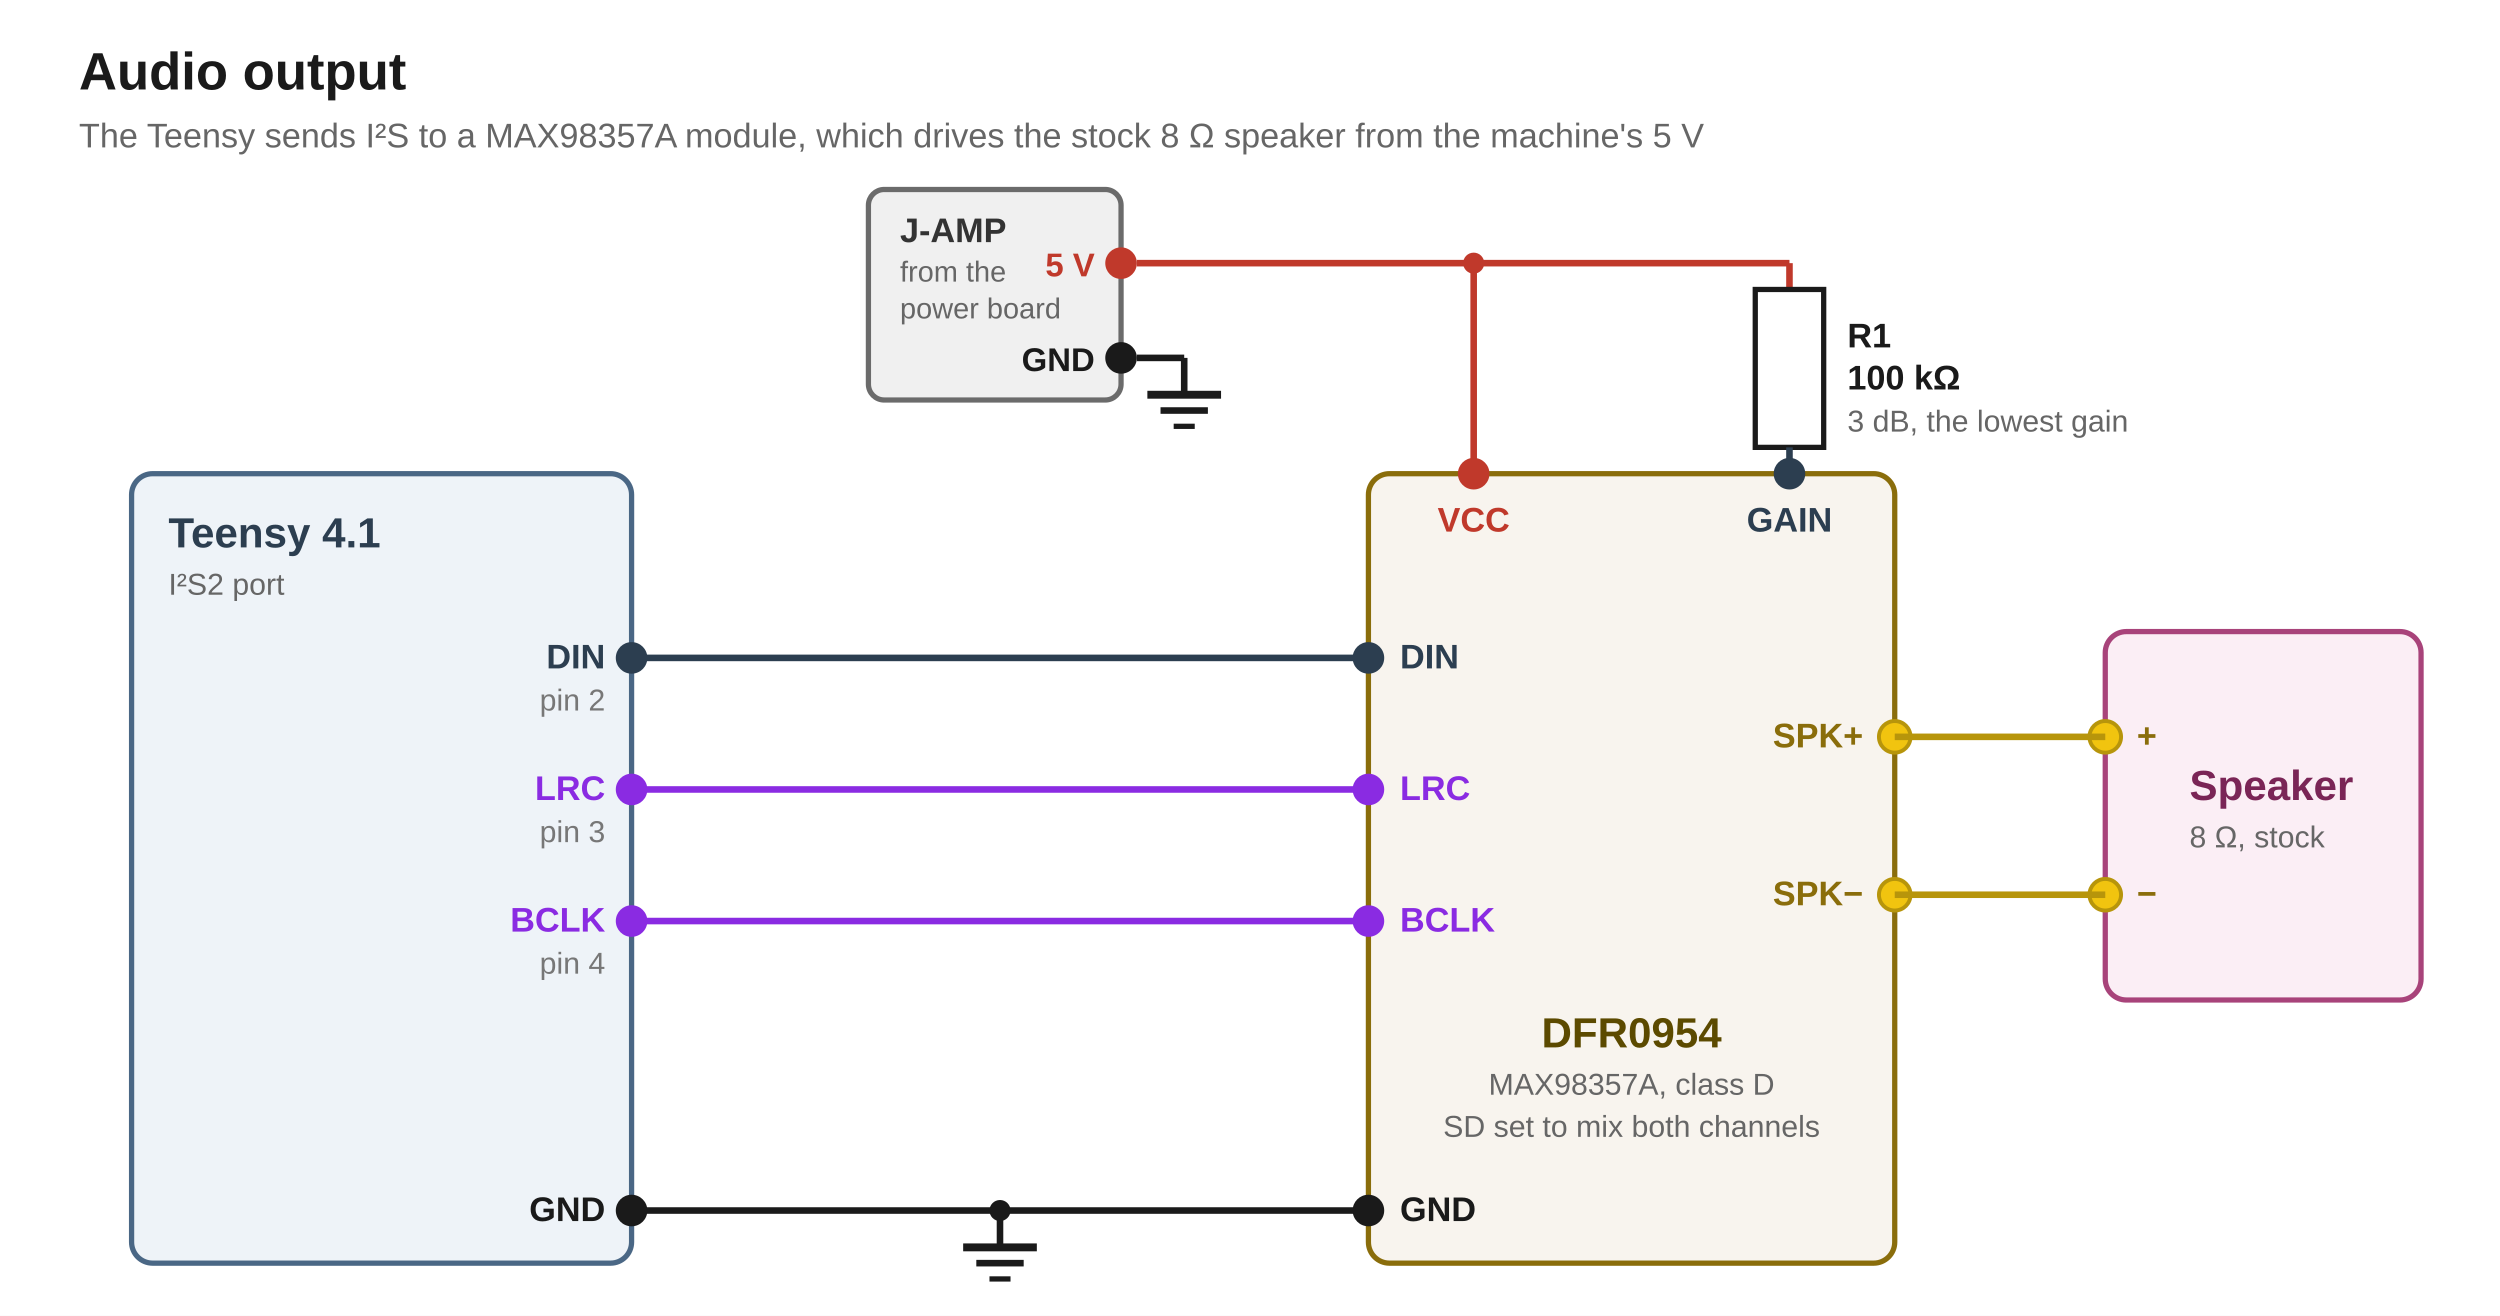
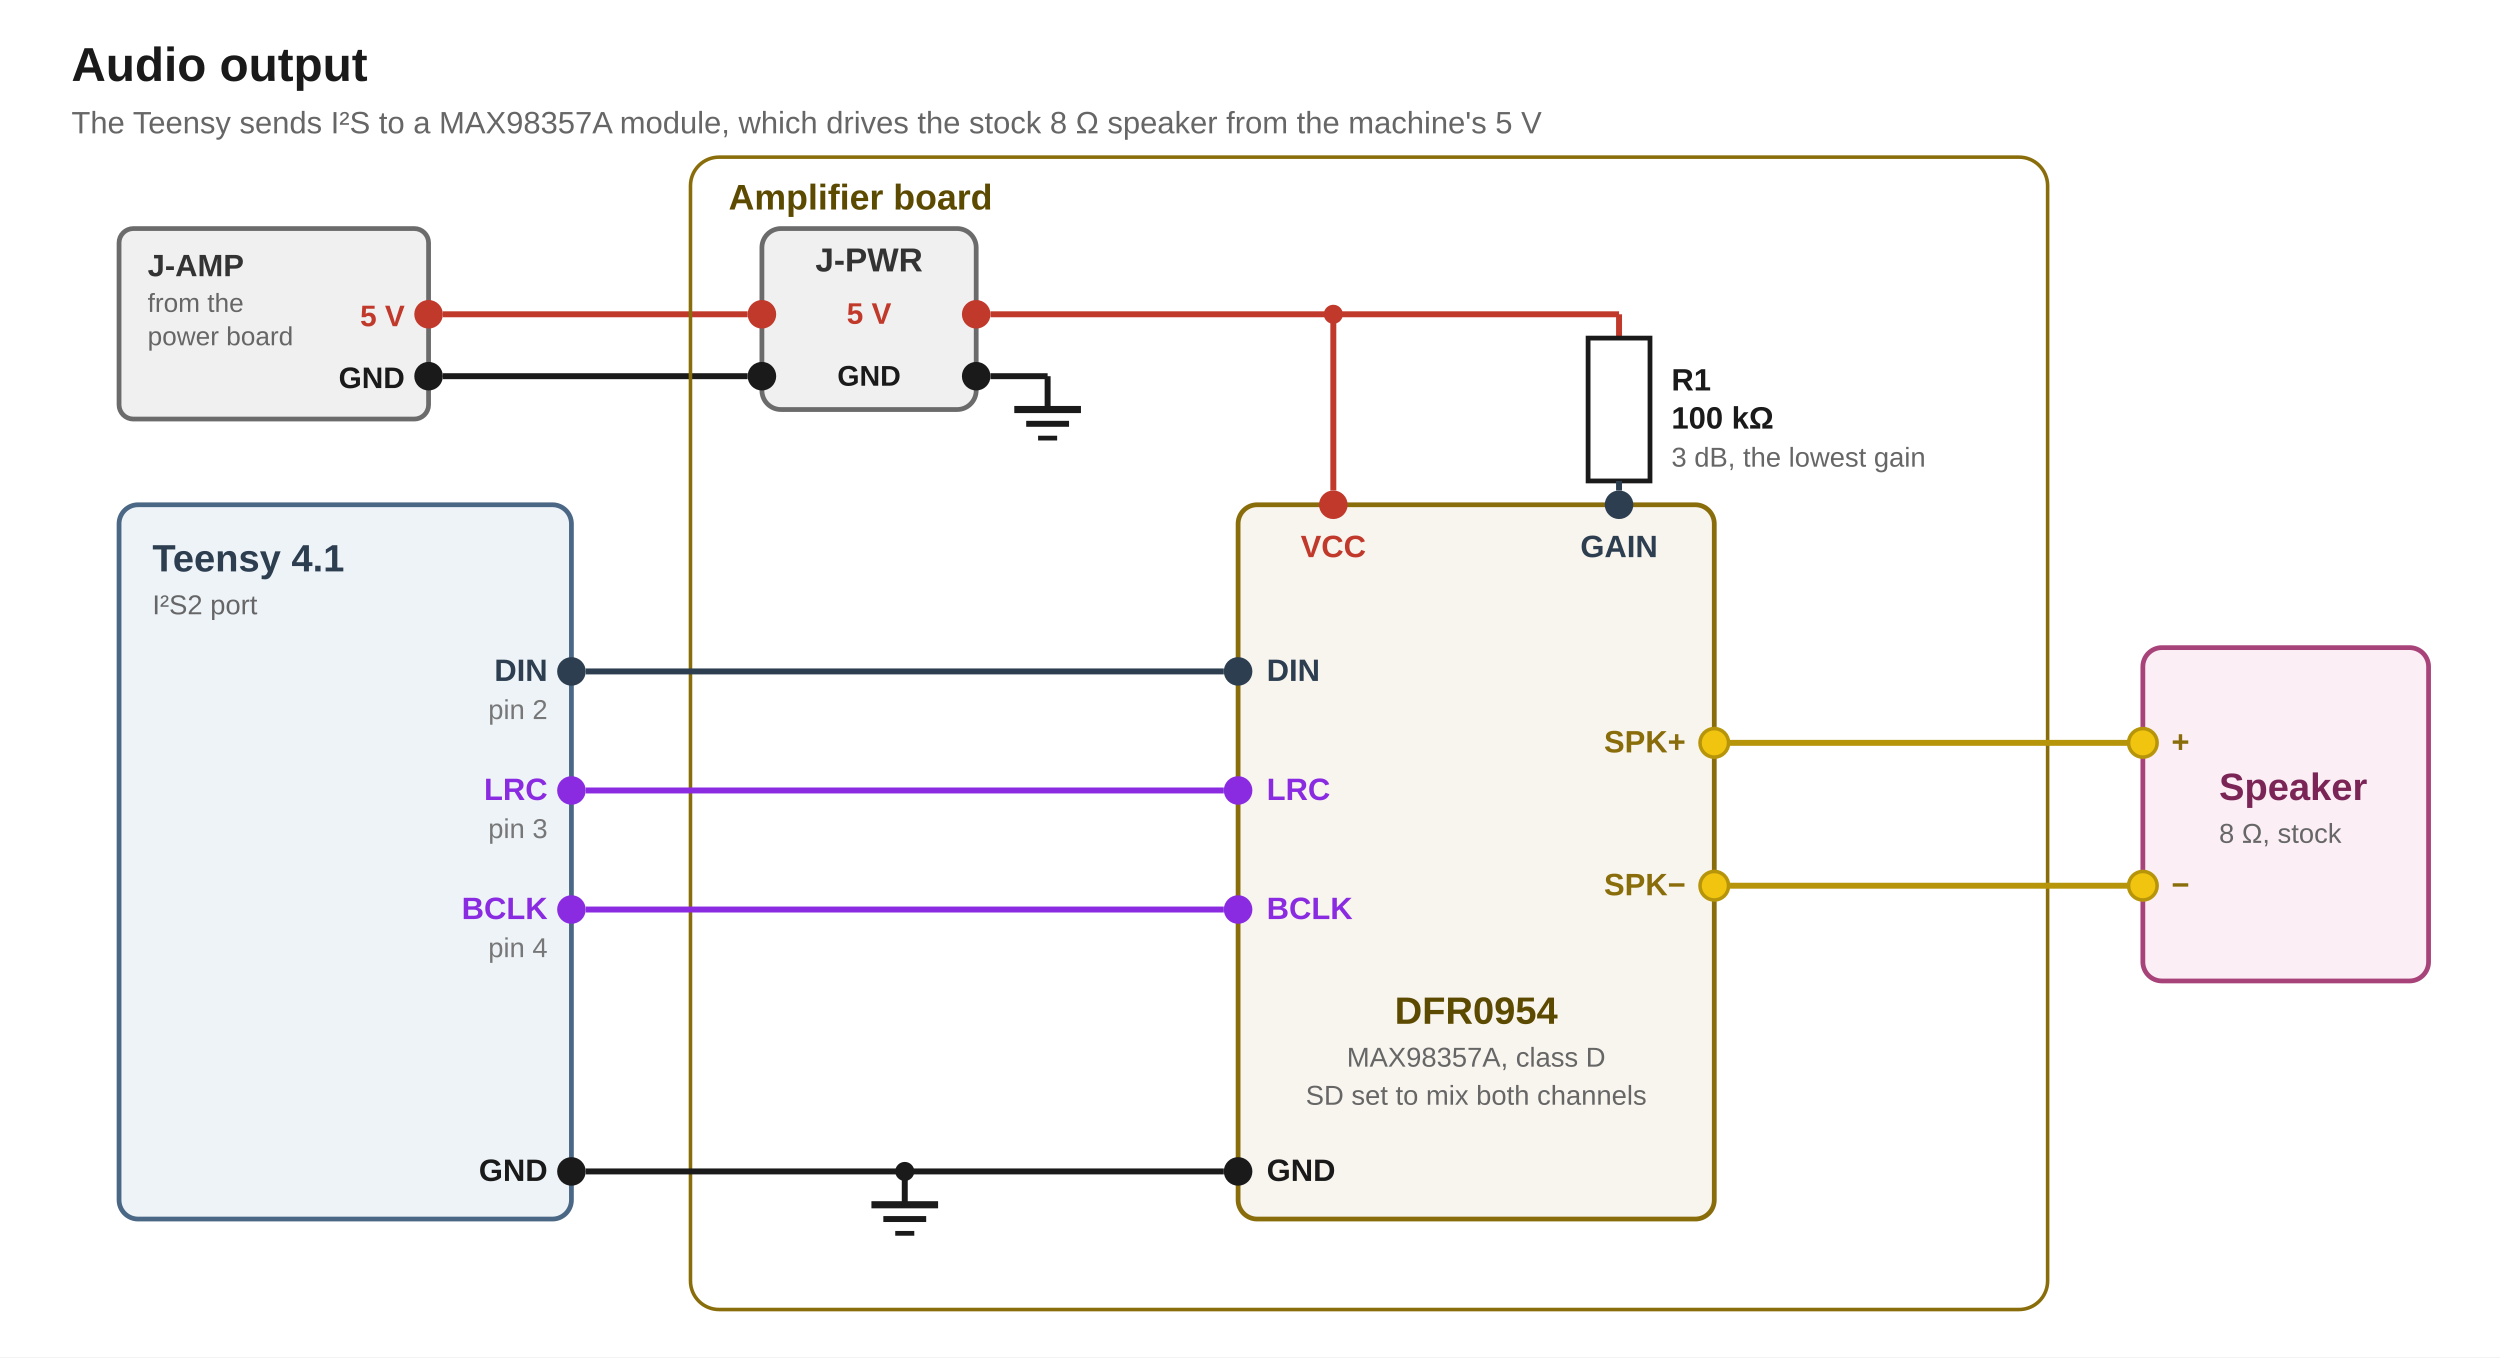
- <svg xmlns="http://www.w3.org/2000/svg" viewBox="0 0 950 500" font-family="Segoe UI, Arial, sans-serif">
-   <rect x="0" y="0" width="950" height="500" fill="#ffffff" />
+ <svg xmlns="http://www.w3.org/2000/svg" viewBox="0 0 1050 570" font-family="Segoe UI, Arial, sans-serif">
+   <rect x="0" y="0" width="1050" height="570" fill="#ffffff" />
  <text x="30" y="34" font-size="20" font-weight="700" fill="#1a1a1a">Audio output</text>
  <text x="30" y="56" font-size="13" fill="#666" data-fig="r_spk v_dd">The Teensy sends I²S to a MAX98357A module, which drives the stock 8 Ω speaker from the machine's 5 V</text>
-   <rect x="330" y="72" width="96" height="80" rx="6" fill="#f0f0f0" stroke="#6b6b6b" stroke-width="2" />
-   <text x="342" y="92" font-size="13" font-weight="700" fill="#333333">J-AMP</text>
-   <text x="342" y="107" font-size="11" fill="#666">from the</text>
-   <text x="342" y="121" font-size="11" fill="#666">power board</text>
-   <circle cx="426" cy="100" r="6" fill="#c0392b" />
-   <text x="416" y="105" text-anchor="end" font-size="12.5" font-weight="700" fill="#c0392b" data-fig="v_dd">5 V</text>
-   <circle cx="426" cy="136" r="6" fill="#1a1a1a" />
-   <text x="416" y="141" text-anchor="end" font-size="12.5" font-weight="700" fill="#1a1a1a">GND</text>
-   <line x1="432" y1="136" x2="450" y2="136" stroke="#1a1a1a" stroke-width="2.5" />
-   <line x1="450" y1="136" x2="450" y2="150" stroke="#1a1a1a" stroke-width="2.5" />
-   <line x1="436" y1="150" x2="464" y2="150" stroke="#1a1a1a" stroke-width="3" />
-   <line x1="441" y1="156" x2="459" y2="156" stroke="#1a1a1a" stroke-width="2.5" />
-   <line x1="446" y1="162" x2="454" y2="162" stroke="#1a1a1a" stroke-width="2" />
-   <line x1="432" y1="100" x2="680" y2="100" stroke="#c0392b" stroke-width="2.5" />
-   <circle cx="560" cy="100" r="4" fill="#c0392b" />
-   <line x1="560" y1="100" x2="560" y2="180" stroke="#c0392b" stroke-width="2.5" />
-   <line x1="680" y1="100" x2="680" y2="110" stroke="#c0392b" stroke-width="2.5" />
-   <rect x="667" y="110" width="26" height="60" fill="#fff" stroke="#1a1a1a" stroke-width="2" />
-   <text x="702" y="132" font-size="13" font-weight="700" fill="#1a1a1a">R1</text>
-   <text x="702" y="148" font-size="13" font-weight="700" fill="#1a1a1a" data-fig="r_gain">100 kΩ</text>
-   <text x="702" y="164" font-size="11.5" fill="#666" data-fig="gain">3 dB, the lowest gain</text>
-   <line x1="680" y1="170" x2="680" y2="180" stroke="#2c3e50" stroke-width="2.5" />
-   <rect x="50" y="180" width="190" height="300" rx="8" fill="#eef3f8" stroke="#4a6785" stroke-width="2" />
-   <text x="64" y="208" font-size="16" font-weight="700" fill="#2c3e50">Teensy 4.1</text>
-   <text x="64" y="226" font-size="11.5" fill="#666">I²S2 port</text>
-   <circle cx="240" cy="250" r="6" fill="#2c3e50" />
-   <text x="230" y="254" text-anchor="end" font-size="13" font-weight="700" fill="#2c3e50">DIN</text>
-   <text x="230" y="270" text-anchor="end" font-size="11.5" fill="#777" data-pin="DIN to the DFR0954">pin 2</text>
-   <circle cx="240" cy="300" r="6" fill="#8a2be2" />
-   <text x="230" y="304" text-anchor="end" font-size="13" font-weight="700" fill="#8a2be2">LRC</text>
-   <text x="230" y="320" text-anchor="end" font-size="11.5" fill="#777" data-pin="LRC to the DFR0954">pin 3</text>
-   <circle cx="240" cy="350" r="6" fill="#8a2be2" />
-   <text x="230" y="354" text-anchor="end" font-size="13" font-weight="700" fill="#8a2be2">BCLK</text>
-   <text x="230" y="370" text-anchor="end" font-size="11.5" fill="#777" data-pin="BCLK to the DFR0954">pin 4</text>
-   <circle cx="240" cy="460" r="6" fill="#1a1a1a" />
-   <text x="230" y="464" text-anchor="end" font-size="13" font-weight="700" fill="#1a1a1a">GND</text>
-   <rect x="520" y="180" width="200" height="300" rx="8" fill="#f8f4ee" stroke="#8a6d0b" stroke-width="2" />
-   <text x="620" y="398" text-anchor="middle" font-size="16" font-weight="700" fill="#5c4a00">DFR0954</text>
-   <text x="620" y="416" text-anchor="middle" font-size="11.5" fill="#666">MAX98357A, class D</text>
-   <text x="620" y="432" text-anchor="middle" font-size="11.5" fill="#666">SD set to mix both channels</text>
-   <circle cx="560" cy="180" r="6" fill="#c0392b" />
-   <text x="560" y="202" text-anchor="middle" font-size="13" font-weight="700" fill="#c0392b">VCC</text>
-   <circle cx="680" cy="180" r="6" fill="#2c3e50" />
-   <text x="680" y="202" text-anchor="middle" font-size="13" font-weight="700" fill="#2c3e50">GAIN</text>
-   <circle cx="520" cy="250" r="6" fill="#2c3e50" />
-   <text x="532" y="254" font-size="13" font-weight="700" fill="#2c3e50">DIN</text>
-   <circle cx="520" cy="300" r="6" fill="#8a2be2" />
-   <text x="532" y="304" font-size="13" font-weight="700" fill="#8a2be2">LRC</text>
-   <circle cx="520" cy="350" r="6" fill="#8a2be2" />
-   <text x="532" y="354" font-size="13" font-weight="700" fill="#8a2be2">BCLK</text>
-   <circle cx="520" cy="460" r="6" fill="#1a1a1a" />
-   <text x="532" y="464" font-size="13" font-weight="700" fill="#1a1a1a">GND</text>
-   <circle cx="720" cy="280" r="6" fill="#f1c40f" stroke="#b7950b" stroke-width="1.5" />
-   <text x="708" y="284" text-anchor="end" font-size="13" font-weight="700" fill="#8a6d0b">SPK+</text>
-   <circle cx="720" cy="340" r="6" fill="#f1c40f" stroke="#b7950b" stroke-width="1.5" />
-   <text x="708" y="344" text-anchor="end" font-size="13" font-weight="700" fill="#8a6d0b">SPK−</text>
-   <line x1="240" y1="250" x2="520" y2="250" stroke="#2c3e50" stroke-width="2.5" />
-   <line x1="240" y1="300" x2="520" y2="300" stroke="#8a2be2" stroke-width="2.5" />
-   <line x1="240" y1="350" x2="520" y2="350" stroke="#8a2be2" stroke-width="2.5" />
-   <rect x="800" y="240" width="120" height="140" rx="8" fill="#fbeef5" stroke="#a8437a" stroke-width="2" />
-   <text x="832" y="304" font-size="16" font-weight="700" fill="#7a2556">Speaker</text>
-   <text x="832" y="322" font-size="11.5" fill="#666" data-fig="r_spk">8 Ω, stock</text>
-   <circle cx="800" cy="280" r="6" fill="#f1c40f" stroke="#b7950b" stroke-width="1.5" />
-   <text x="812" y="284" font-size="13" font-weight="700" fill="#8a6d0b">+</text>
-   <circle cx="800" cy="340" r="6" fill="#f1c40f" stroke="#b7950b" stroke-width="1.5" />
-   <text x="812" y="344" font-size="13" font-weight="700" fill="#8a6d0b">−</text>
-   <line x1="720" y1="280" x2="800" y2="280" stroke="#b7950b" stroke-width="2.5" />
-   <line x1="720" y1="340" x2="800" y2="340" stroke="#b7950b" stroke-width="2.5" />
-   <line x1="240" y1="460" x2="520" y2="460" stroke="#1a1a1a" stroke-width="2.5" />
-   <circle cx="380" cy="460" r="4" fill="#1a1a1a" />
-   <line x1="380" y1="460" x2="380" y2="474" stroke="#1a1a1a" stroke-width="2.5" />
-   <line x1="366" y1="474" x2="394" y2="474" stroke="#1a1a1a" stroke-width="3" />
-   <line x1="371" y1="480" x2="389" y2="480" stroke="#1a1a1a" stroke-width="2.5" />
-   <line x1="376" y1="486" x2="384" y2="486" stroke="#1a1a1a" stroke-width="2" />
+   <rect x="50" y="96" width="130" height="80" rx="6" fill="#f0f0f0" stroke="#6b6b6b" stroke-width="2" />
+   <text x="62" y="116" font-size="13" font-weight="700" fill="#333333">J-AMP</text>
+   <text x="62" y="131" font-size="11" fill="#666">from the</text>
+   <text x="62" y="145" font-size="11" fill="#666">power board</text>
+   <circle cx="180" cy="132" r="6" fill="#c0392b" />
+   <text x="170" y="137" text-anchor="end" font-size="12.5" font-weight="700" fill="#c0392b" data-fig="v_dd">5 V</text>
+   <circle cx="180" cy="158" r="6" fill="#1a1a1a" />
+   <text x="170" y="163" text-anchor="end" font-size="12.5" font-weight="700" fill="#1a1a1a">GND</text>
+   <line x1="186" y1="132" x2="314" y2="132" stroke="#c0392b" stroke-width="2.5" />
+   <line x1="186" y1="158" x2="314" y2="158" stroke="#1a1a1a" stroke-width="2.5" />
+   <rect x="50" y="212" width="190" height="300" rx="8" fill="#eef3f8" stroke="#4a6785" stroke-width="2" />
+   <text x="64" y="240" font-size="16" font-weight="700" fill="#2c3e50">Teensy 4.1</text>
+   <text x="64" y="258" font-size="11.5" fill="#666">I²S2 port</text>
+   <circle cx="240" cy="282" r="6" fill="#2c3e50" />
+   <text x="230" y="286" text-anchor="end" font-size="13" font-weight="700" fill="#2c3e50">DIN</text>
+   <text x="230" y="302" text-anchor="end" font-size="11.5" fill="#777" data-pin="DIN to the DFR0954">pin 2</text>
+   <circle cx="240" cy="332" r="6" fill="#8a2be2" />
+   <text x="230" y="336" text-anchor="end" font-size="13" font-weight="700" fill="#8a2be2">LRC</text>
+   <text x="230" y="352" text-anchor="end" font-size="11.5" fill="#777" data-pin="LRC to the DFR0954">pin 3</text>
+   <circle cx="240" cy="382" r="6" fill="#8a2be2" />
+   <text x="230" y="386" text-anchor="end" font-size="13" font-weight="700" fill="#8a2be2">BCLK</text>
+   <text x="230" y="402" text-anchor="end" font-size="11.5" fill="#777" data-pin="BCLK to the DFR0954">pin 4</text>
+   <circle cx="240" cy="492" r="6" fill="#1a1a1a" />
+   <text x="230" y="496" text-anchor="end" font-size="13" font-weight="700" fill="#1a1a1a">GND</text>
+   <rect x="290" y="66" width="570" height="484" rx="12" fill="none" stroke="#8a6d0b" stroke-width="1.5" />
+   <text x="306" y="88" font-size="15" font-weight="700" fill="#5c4a00">Amplifier board</text>
+   <rect x="320" y="96" width="90" height="76" rx="8" fill="#f0f0f0" stroke="#6b6b6b" stroke-width="2" />
+   <text x="365" y="114" text-anchor="middle" font-size="14" font-weight="700" fill="#333333">J-PWR</text>
+   <circle cx="320" cy="132" r="6" fill="#c0392b" />
+   <circle cx="410" cy="132" r="6" fill="#c0392b" />
+   <text x="365" y="136" text-anchor="middle" font-size="12.5" font-weight="700" fill="#c0392b" data-fig="v_dd">5 V</text>
+   <circle cx="320" cy="158" r="6" fill="#1a1a1a" />
+   <circle cx="410" cy="158" r="6" fill="#1a1a1a" />
+   <text x="365" y="162" text-anchor="middle" font-size="12" font-weight="700" fill="#1a1a1a">GND</text>
+   <line x1="416" y1="158" x2="440" y2="158" stroke="#1a1a1a" stroke-width="2.5" />
+   <line x1="440" y1="158" x2="440" y2="172" stroke="#1a1a1a" stroke-width="2.5" />
+   <line x1="426" y1="172" x2="454" y2="172" stroke="#1a1a1a" stroke-width="3" />
+   <line x1="431" y1="178" x2="449" y2="178" stroke="#1a1a1a" stroke-width="2.5" />
+   <line x1="436" y1="184" x2="444" y2="184" stroke="#1a1a1a" stroke-width="2" />
+   <line x1="416" y1="132" x2="680" y2="132" stroke="#c0392b" stroke-width="2.5" />
+   <circle cx="560" cy="132" r="4" fill="#c0392b" />
+   <line x1="560" y1="132" x2="560" y2="206" stroke="#c0392b" stroke-width="2.5" />
+   <line x1="680" y1="132" x2="680" y2="142" stroke="#c0392b" stroke-width="2.5" />
+   <rect x="667" y="142" width="26" height="60" fill="#fff" stroke="#1a1a1a" stroke-width="2" />
+   <text x="702" y="164" font-size="13" font-weight="700" fill="#1a1a1a">R1</text>
+   <text x="702" y="180" font-size="13" font-weight="700" fill="#1a1a1a" data-fig="r_gain">100 kΩ</text>
+   <text x="702" y="196" font-size="11.5" fill="#666" data-fig="gain">3 dB, the lowest gain</text>
+   <line x1="680" y1="202" x2="680" y2="206" stroke="#2c3e50" stroke-width="2.5" />
+   <rect x="520" y="212" width="200" height="300" rx="8" fill="#f8f4ee" stroke="#8a6d0b" stroke-width="2" />
+   <text x="620" y="430" text-anchor="middle" font-size="16" font-weight="700" fill="#5c4a00">DFR0954</text>
+   <text x="620" y="448" text-anchor="middle" font-size="11.5" fill="#666">MAX98357A, class D</text>
+   <text x="620" y="464" text-anchor="middle" font-size="11.5" fill="#666">SD set to mix both channels</text>
+   <circle cx="560" cy="212" r="6" fill="#c0392b" />
+   <text x="560" y="234" text-anchor="middle" font-size="13" font-weight="700" fill="#c0392b">VCC</text>
+   <circle cx="680" cy="212" r="6" fill="#2c3e50" />
+   <text x="680" y="234" text-anchor="middle" font-size="13" font-weight="700" fill="#2c3e50">GAIN</text>
+   <circle cx="520" cy="282" r="6" fill="#2c3e50" />
+   <text x="532" y="286" font-size="13" font-weight="700" fill="#2c3e50">DIN</text>
+   <circle cx="520" cy="332" r="6" fill="#8a2be2" />
+   <text x="532" y="336" font-size="13" font-weight="700" fill="#8a2be2">LRC</text>
+   <circle cx="520" cy="382" r="6" fill="#8a2be2" />
+   <text x="532" y="386" font-size="13" font-weight="700" fill="#8a2be2">BCLK</text>
+   <circle cx="520" cy="492" r="6" fill="#1a1a1a" />
+   <text x="532" y="496" font-size="13" font-weight="700" fill="#1a1a1a">GND</text>
+   <circle cx="720" cy="312" r="6" fill="#f1c40f" stroke="#b7950b" stroke-width="1.5" />
+   <text x="708" y="316" text-anchor="end" font-size="13" font-weight="700" fill="#8a6d0b">SPK+</text>
+   <circle cx="720" cy="372" r="6" fill="#f1c40f" stroke="#b7950b" stroke-width="1.5" />
+   <text x="708" y="376" text-anchor="end" font-size="13" font-weight="700" fill="#8a6d0b">SPK−</text>
+   <line x1="246" y1="282" x2="514" y2="282" stroke="#2c3e50" stroke-width="2.5" />
+   <line x1="246" y1="332" x2="514" y2="332" stroke="#8a2be2" stroke-width="2.5" />
+   <line x1="246" y1="382" x2="514" y2="382" stroke="#8a2be2" stroke-width="2.5" />
+   <line x1="246" y1="492" x2="514" y2="492" stroke="#1a1a1a" stroke-width="2.5" />
+   <circle cx="380" cy="492" r="4" fill="#1a1a1a" />
+   <line x1="380" y1="492" x2="380" y2="506" stroke="#1a1a1a" stroke-width="2.5" />
+   <line x1="366" y1="506" x2="394" y2="506" stroke="#1a1a1a" stroke-width="3" />
+   <line x1="371" y1="512" x2="389" y2="512" stroke="#1a1a1a" stroke-width="2.5" />
+   <line x1="376" y1="518" x2="384" y2="518" stroke="#1a1a1a" stroke-width="2" />
+   <rect x="900" y="272" width="120" height="140" rx="8" fill="#fbeef5" stroke="#a8437a" stroke-width="2" />
+   <text x="932" y="336" font-size="16" font-weight="700" fill="#7a2556">Speaker</text>
+   <text x="932" y="354" font-size="11.5" fill="#666" data-fig="r_spk">8 Ω, stock</text>
+   <circle cx="900" cy="312" r="6" fill="#f1c40f" stroke="#b7950b" stroke-width="1.5" />
+   <text x="912" y="316" font-size="13" font-weight="700" fill="#8a6d0b">+</text>
+   <circle cx="900" cy="372" r="6" fill="#f1c40f" stroke="#b7950b" stroke-width="1.5" />
+   <text x="912" y="376" font-size="13" font-weight="700" fill="#8a6d0b">−</text>
+   <line x1="726" y1="312" x2="894" y2="312" stroke="#b7950b" stroke-width="2.5" />
+   <line x1="726" y1="372" x2="894" y2="372" stroke="#b7950b" stroke-width="2.5" />
</svg>
